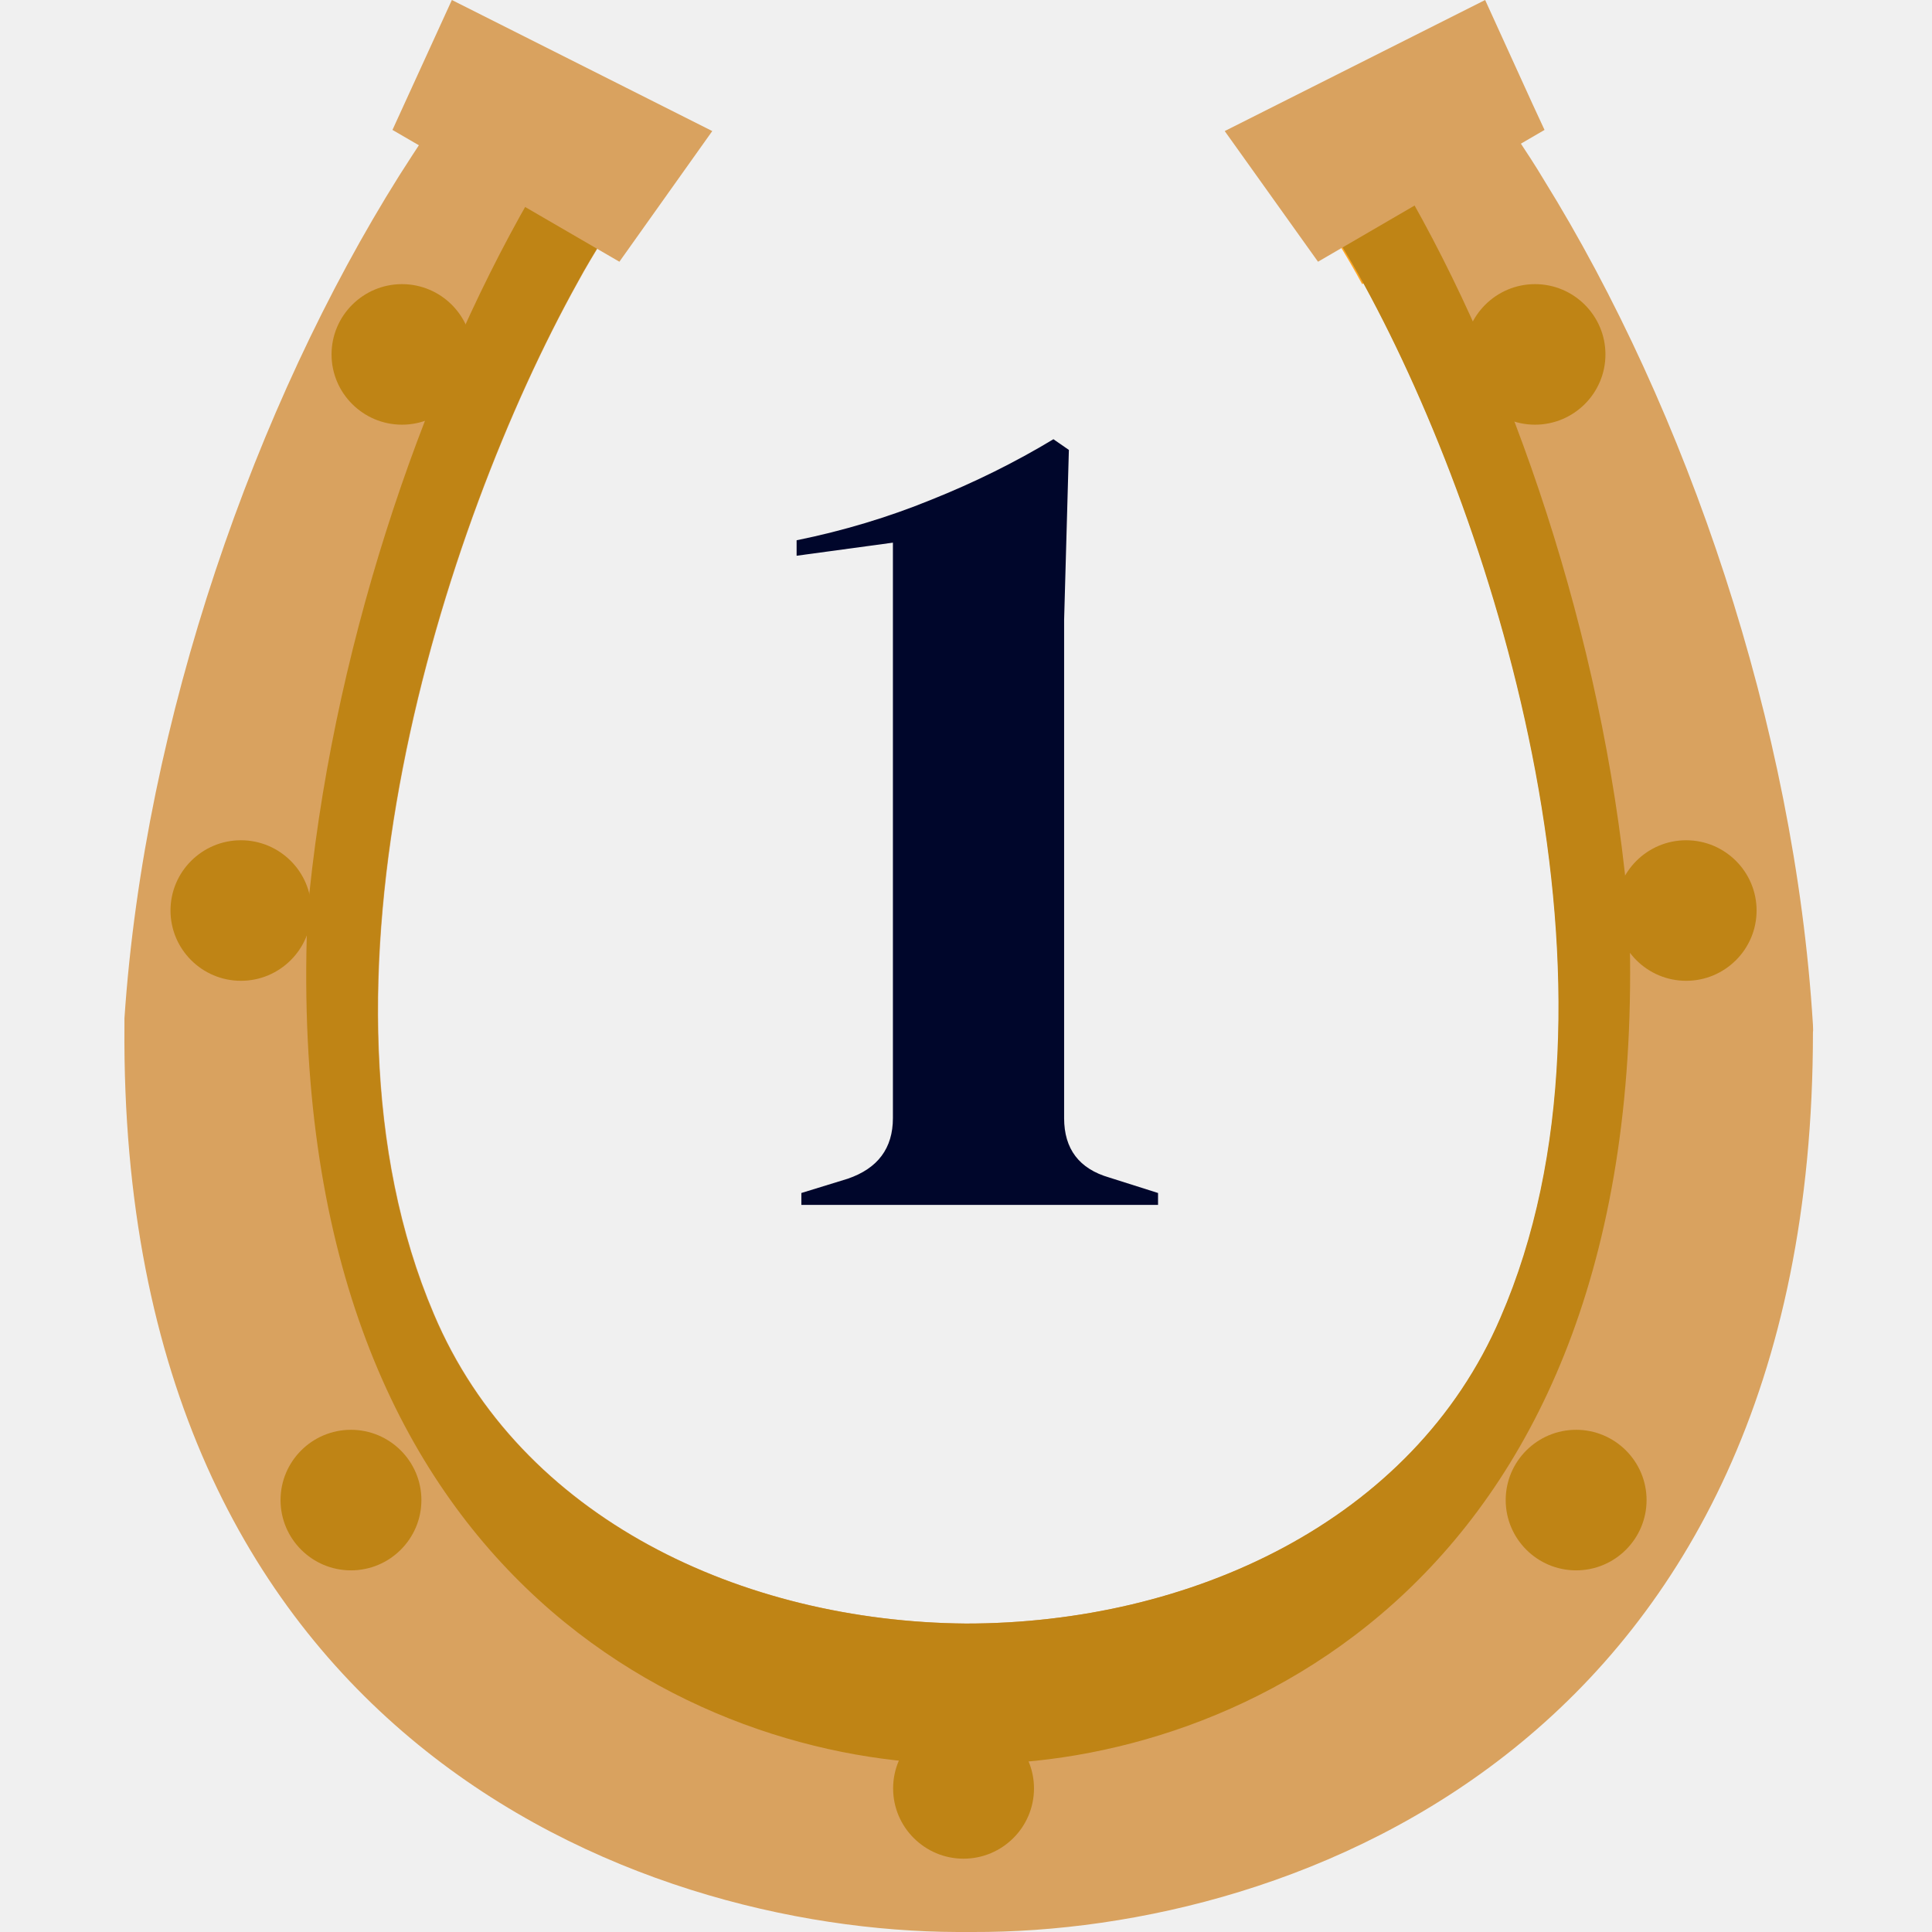
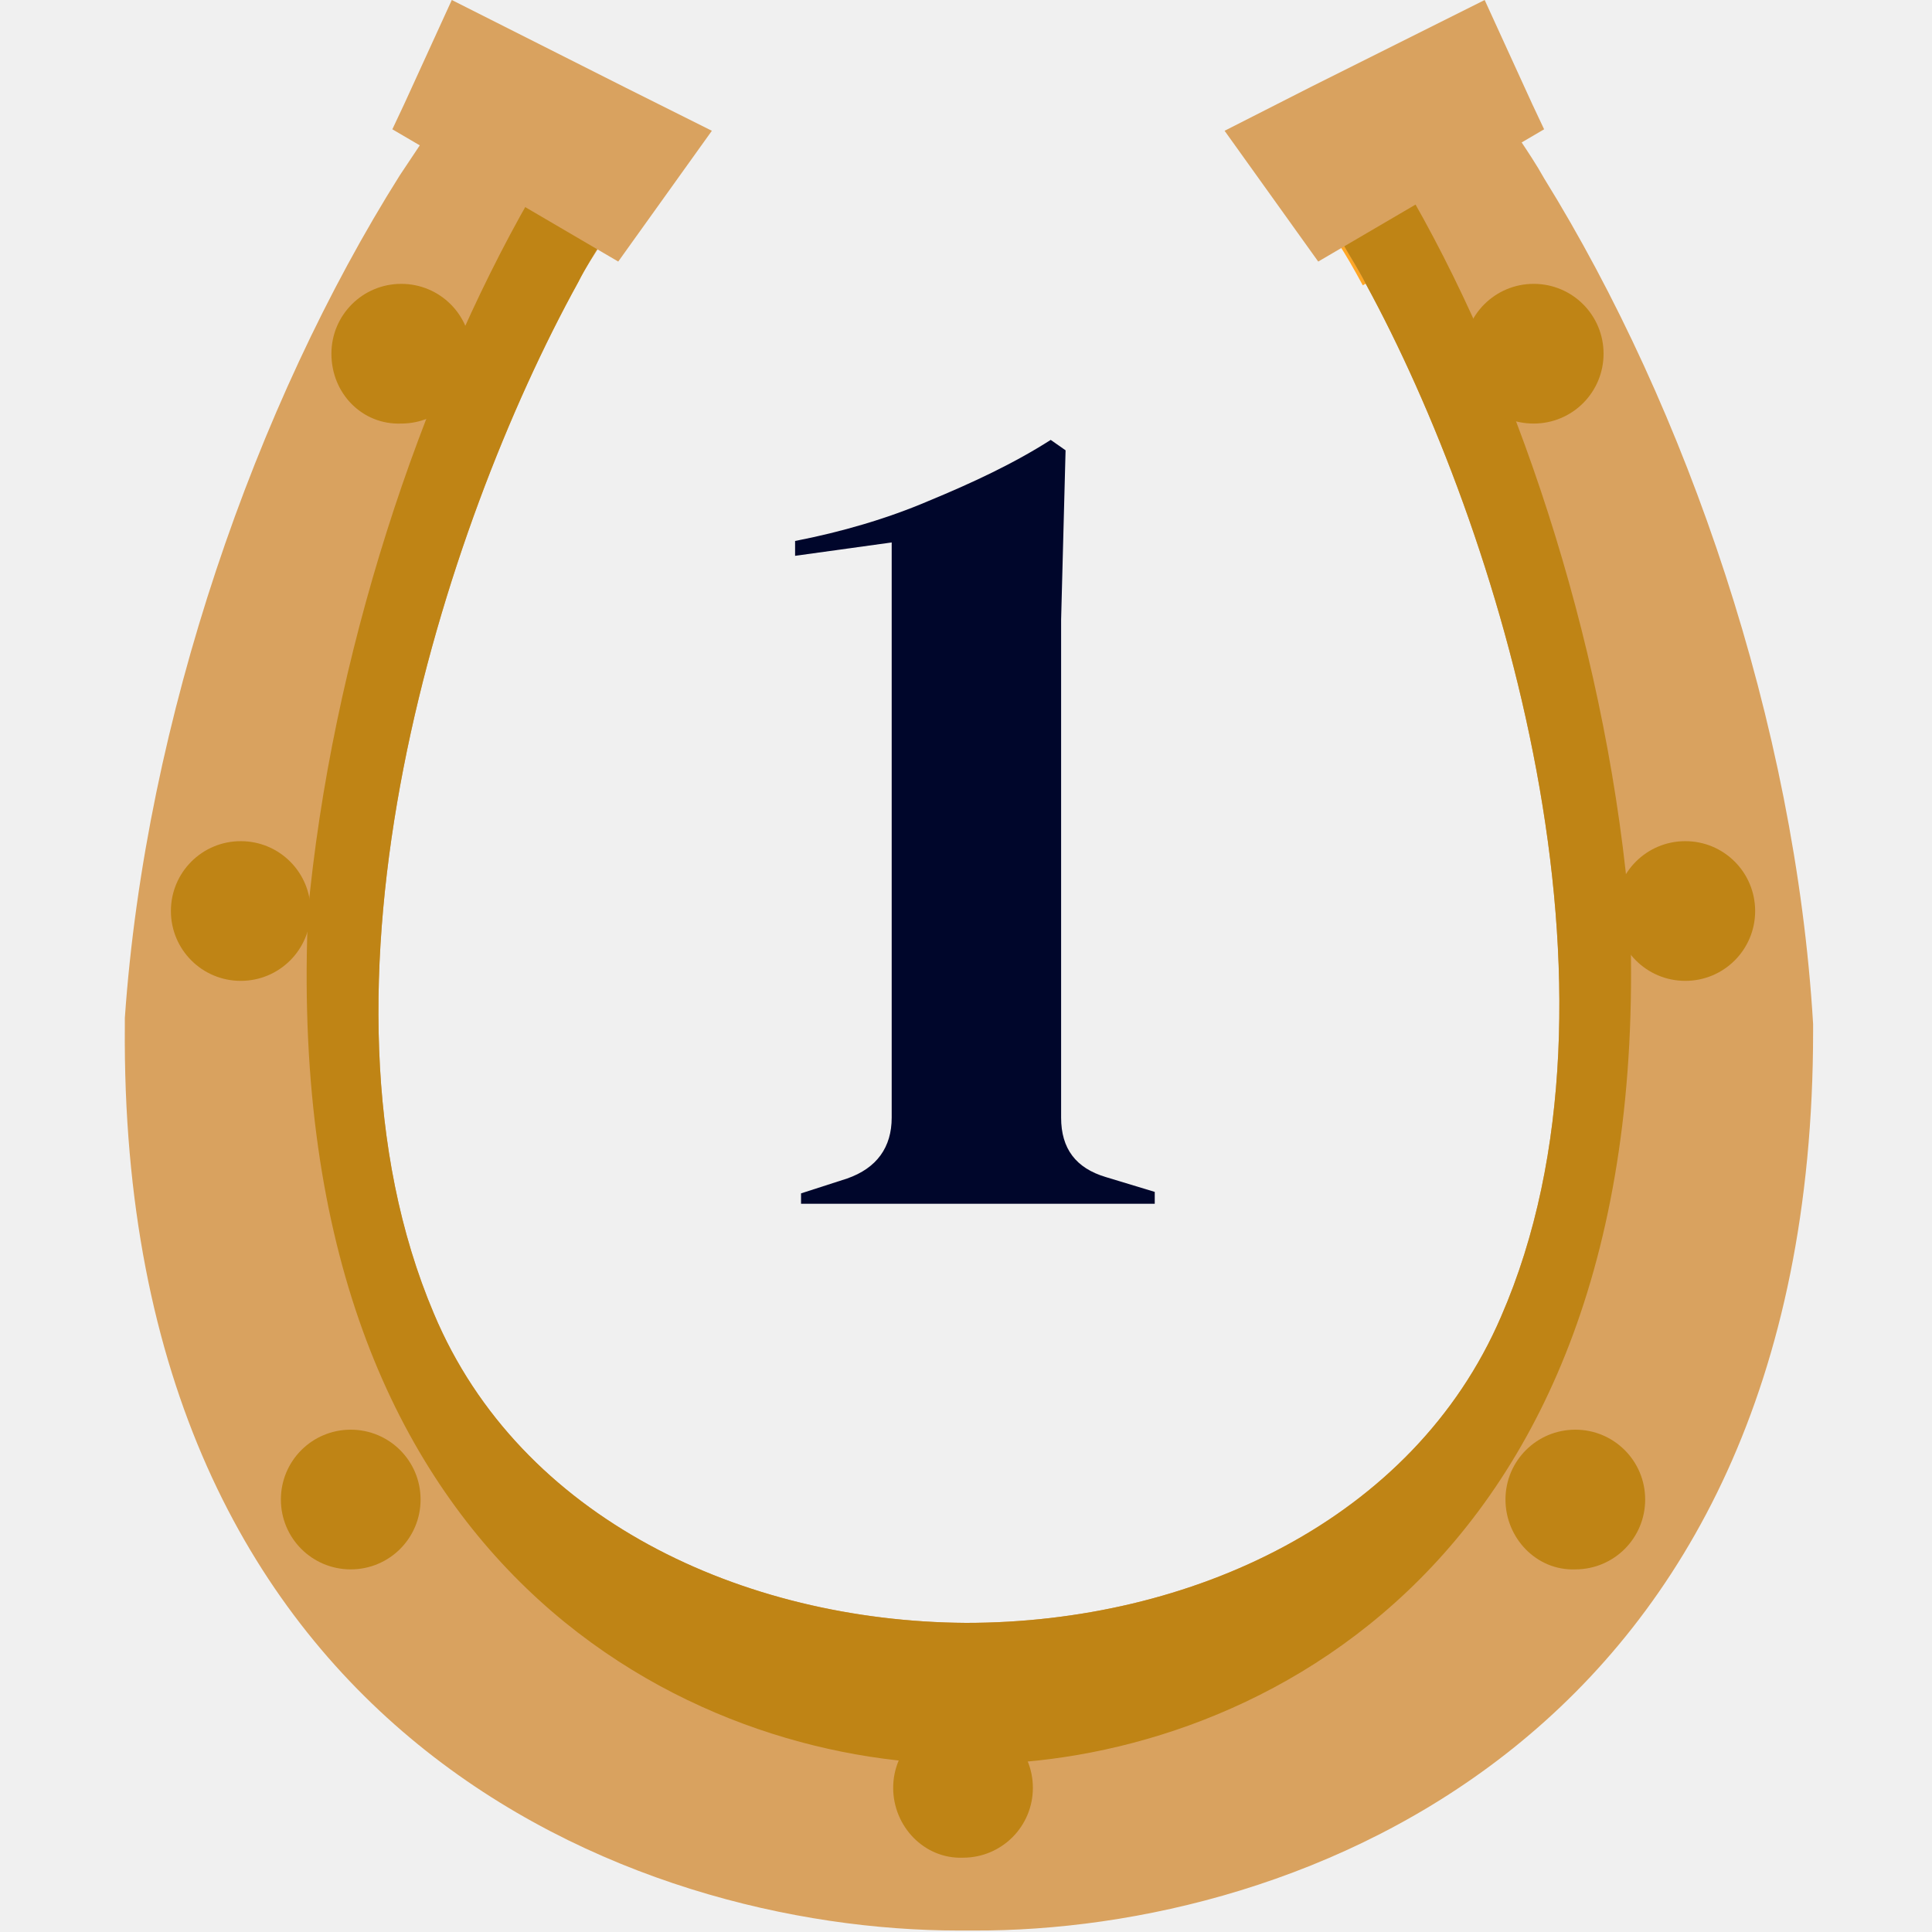
- <svg xmlns="http://www.w3.org/2000/svg" width="130" height="130" viewBox="0 0 130 130" fill="none">
-   <g clip-path="url(#clip0_166_430)">
-     <path d="M90.018 16.282L101.93 9.252C102.519 10.147 103.108 11.042 103.698 11.962L91.657 19.119C91.119 18.122 90.556 17.176 90.018 16.282Z" fill="#FFA726" />
-     <path d="M8.373 68.527C9.731 48.411 17.186 27.221 26.869 11.809C27.459 10.888 28.048 9.968 28.637 9.099L35.707 13.317L40.524 16.179C39.986 17.074 39.422 17.994 38.884 18.991C29.738 35.452 19.875 66.533 29.201 88.413C35.016 102.19 49.977 109.117 65.014 109.245C80.078 109.245 95.09 102.394 100.982 88.669C110.461 66.866 100.854 35.708 91.836 19.195C91.298 18.199 90.735 17.253 90.197 16.358L95.039 13.521L102.135 9.355C102.724 10.249 103.313 11.144 103.877 12.09C113.483 27.579 120.759 48.82 121.989 68.962C121.989 69.115 122.014 69.294 121.989 69.473C121.989 117.194 87.148 130.076 65.45 130L64.938 130L64.425 130C42.727 129.923 8.014 116.759 8.373 69.038C8.373 68.859 8.373 68.68 8.373 68.527V68.527Z" fill="#D9A25F" />
-     <path d="M20.67 62.086C20.67 61.932 20.67 61.779 20.67 61.626C22.233 44.194 28.227 26.276 35.682 13.317L40.498 16.179C39.96 17.074 39.397 17.994 38.859 18.991C29.713 35.452 19.85 66.533 29.175 88.413C34.99 102.19 49.951 109.117 64.989 109.245C80.052 109.245 95.064 102.394 100.957 88.669C110.435 66.866 100.828 35.708 91.811 19.195C91.273 18.199 90.709 17.253 90.171 16.358L95.013 13.521C102.365 26.557 108.232 44.5 109.641 61.958C109.641 62.111 109.667 62.265 109.641 62.418C110.999 106.407 83.05 118.753 65.399 118.702L64.963 118.702L64.553 118.702C46.928 118.625 19.082 106.075 20.67 62.086Z" fill="#BF8415" />
-     <path d="M26.408 8.742L27.203 7.004L30.405 0L42.087 5.879L47.927 8.819L41.677 17.611L26.408 8.742Z" fill="#D9A25F" />
-     <path d="M82.409 8.819L88.301 5.854L99.932 0L103.134 7.029L103.928 8.742L88.686 17.611L82.409 8.819Z" fill="#D9A25F" />
-     <path d="M60.096 120.339C60.096 117.731 62.222 115.61 64.835 115.61C67.448 115.61 69.575 117.731 69.575 120.339C69.575 122.946 67.448 125.067 64.835 125.067C62.222 125.067 60.096 122.946 60.096 120.339Z" fill="#BF8415" />
-     <path d="M101.315 100.937C101.315 98.33 103.441 96.208 106.055 96.208C108.668 96.208 110.794 98.33 110.794 100.937C110.794 103.544 108.668 105.666 106.055 105.666C103.441 105.666 101.315 103.544 101.315 100.937Z" fill="#BF8415" />
-     <path d="M18.877 100.937C18.877 98.33 21.003 96.208 23.616 96.208C26.229 96.208 28.355 98.33 28.355 100.937C28.355 103.544 26.229 105.666 23.616 105.666C21.003 105.666 18.877 103.544 18.877 100.937Z" fill="#BF8415" />
-     <path d="M108.719 61.267C108.719 58.66 110.845 56.539 113.458 56.539C116.071 56.539 118.197 58.66 118.197 61.267C118.197 63.875 116.071 65.996 113.458 65.996C110.845 65.996 108.719 63.875 108.719 61.267Z" fill="#BF8415" />
-     <path d="M11.473 61.267C11.473 58.66 13.599 56.539 16.212 56.539C18.825 56.539 20.952 58.66 20.952 61.267C20.952 63.875 18.825 65.996 16.212 65.996C13.599 65.996 11.473 63.875 11.473 61.267Z" fill="#BF8415" />
-     <path d="M22.309 23.848C22.309 21.241 24.436 19.119 27.049 19.119C29.662 19.119 31.788 21.241 31.788 23.848C31.788 26.455 29.662 28.576 27.049 28.576C24.436 28.576 22.309 26.455 22.309 23.848Z" fill="#BF8415" />
-     <path d="M98.548 23.848C98.548 21.241 100.675 19.119 103.288 19.119C105.901 19.119 108.027 21.241 108.027 23.848C108.027 26.455 105.901 28.576 103.288 28.576C100.675 28.576 98.548 26.455 98.548 23.848Z" fill="#BF8415" />
-     <path d="M53.922 81.074V80.274L57.042 79.314C59.069 78.621 60.082 77.261 60.082 75.234V36.514L53.602 37.394V36.354C56.749 35.714 59.762 34.808 62.642 33.634C65.576 32.461 68.322 31.101 70.882 29.554L71.922 30.274L71.602 41.714V75.234C71.602 77.314 72.616 78.648 74.642 79.234L77.922 80.274V81.074H53.922Z" fill="#00062B" />
+ <svg xmlns="http://www.w3.org/2000/svg" xmlns:xlink="http://www.w3.org/1999/xlink" version="1.1" id="Calque_1" x="0px" y="0px" viewBox="0 0 130 130" style="enable-background:new 0 0 130 130;" xml:space="preserve">
+   <style type="text/css">
+ 	.st0{clip-path:url(#SVGID_00000034081903036882536110000009914155909342738849_);}
+ 	.st1{fill:#FFA726;}
+ 	.st2{fill:#D9A25F;}
+ 	.st3{fill:#BF8415;}
+ 	.st4{fill:#00062B;}
+ </style>
+   <g>
+     <defs>
+       <rect id="SVGID_1_" width="130" height="130" />
+     </defs>
+     <clipPath id="SVGID_00000129918069014746701340000001699307125801412263_">
+       <use xlink:href="#SVGID_1_" style="overflow:visible;" />
+     </clipPath>
+     <g style="clip-path:url(#SVGID_00000129918069014746701340000001699307125801412263_);">
+       <path class="st1" d="M90,16.3l11.9-7c0.6,0.9,1.2,1.8,1.8,2.7l-12,7.2C91.1,18.1,90.6,17.2,90,16.3z" />
+       <path class="st2" d="M8.4,68.5c1.4-20.1,8.8-41.3,18.5-56.7c0.6-0.9,1.2-1.8,1.8-2.7l7.1,4.2l4.8,2.9C40,17.1,39.4,18,38.9,19    c-9.1,16.5-19,47.5-9.7,69.4C35,102.2,50,109.1,65,109.2c15.1,0,30.1-6.9,36-20.6c9.5-21.8-0.1-53-9.1-69.5    c-0.5-1-1.1-1.9-1.6-2.8l4.8-2.8l7.1-4.2c0.6,0.9,1.2,1.8,1.7,2.7c9.6,15.5,16.9,36.7,18.1,56.9c0,0.2,0,0.3,0,0.5    c0,47.7-34.8,60.6-56.5,60.5h-0.5h-0.5C42.7,129.9,8,116.8,8.4,69C8.4,68.9,8.4,68.7,8.4,68.5L8.4,68.5z" />
+       <path class="st3" d="M20.7,62.1c0-0.2,0-0.3,0-0.5c1.6-17.4,7.6-35.4,15-48.3l4.8,2.9C40,17.1,39.4,18,38.9,19    c-9.1,16.5-19,47.5-9.7,69.4C35,102.2,50,109.1,65,109.2c15.1,0,30.1-6.9,36-20.6c9.5-21.8-0.1-53-9.1-69.5    c-0.5-1-1.1-1.9-1.6-2.8l4.8-2.8c7.4,13,13.2,31,14.6,48.4c0,0.2,0,0.3,0,0.5c1.4,44-26.6,56.3-44.2,56.3H65h-0.4    C46.9,118.6,19.1,106.1,20.7,62.1z" />
+       <path class="st2" d="M26.4,8.7L27.2,7l3.2-7l11.7,5.9l5.8,2.9l-6.3,8.8L26.4,8.7z" />
+       <path class="st2" d="M82.4,8.8l5.9-3L99.9,0l3.2,7l0.8,1.7l-15.2,8.9L82.4,8.8z" />
+       <path class="st3" d="M60.1,120.3c0-2.6,2.1-4.7,4.7-4.7c2.6,0,4.7,2.1,4.7,4.7c0,2.6-2.1,4.7-4.7,4.7    C62.2,125.1,60.1,122.9,60.1,120.3z" />
+       <path class="st3" d="M101.3,100.9c0-2.6,2.1-4.7,4.7-4.7c2.6,0,4.7,2.1,4.7,4.7c0,2.6-2.1,4.7-4.7,4.7    C103.4,105.7,101.3,103.5,101.3,100.9z" />
+       <path class="st3" d="M18.9,100.9c0-2.6,2.1-4.7,4.7-4.7s4.7,2.1,4.7,4.7c0,2.6-2.1,4.7-4.7,4.7S18.9,103.5,18.9,100.9z" />
+       <path class="st3" d="M108.7,61.3c0-2.6,2.1-4.7,4.7-4.7s4.7,2.1,4.7,4.7c0,2.6-2.1,4.7-4.7,4.7S108.7,63.9,108.7,61.3z" />
+       <path class="st3" d="M11.5,61.3c0-2.6,2.1-4.7,4.7-4.7c2.6,0,4.7,2.1,4.7,4.7c0,2.6-2.1,4.7-4.7,4.7C13.6,66,11.5,63.9,11.5,61.3z    " />
+       <path class="st3" d="M22.3,23.8c0-2.6,2.1-4.7,4.7-4.7c2.6,0,4.7,2.1,4.7,4.7c0,2.6-2.1,4.7-4.7,4.7    C24.4,28.6,22.3,26.5,22.3,23.8z" />
+       <path class="st3" d="M98.5,23.8c0-2.6,2.1-4.7,4.7-4.7s4.7,2.1,4.7,4.7c0,2.6-2.1,4.7-4.7,4.7S98.5,26.5,98.5,23.8z" />
+       <path class="st4" d="M53.9,81.1v-0.8l3.1-1c2-0.7,3-2.1,3-4.1V36.5l-6.5,0.9v-1c3.1-0.6,6.2-1.5,9-2.7c2.9-1.2,5.7-2.5,8.2-4.1    l1,0.7l-0.3,11.4v33.5c0,2.1,1,3.4,3,4l3.3,1v0.8H53.9z" />
+     </g>
  </g>
-   <defs>
-     <clipPath id="clip0_166_430">
-       <rect width="130" height="130" fill="white" transform="translate(130 130) rotate(-180)" />
-     </clipPath>
-   </defs>
</svg>
